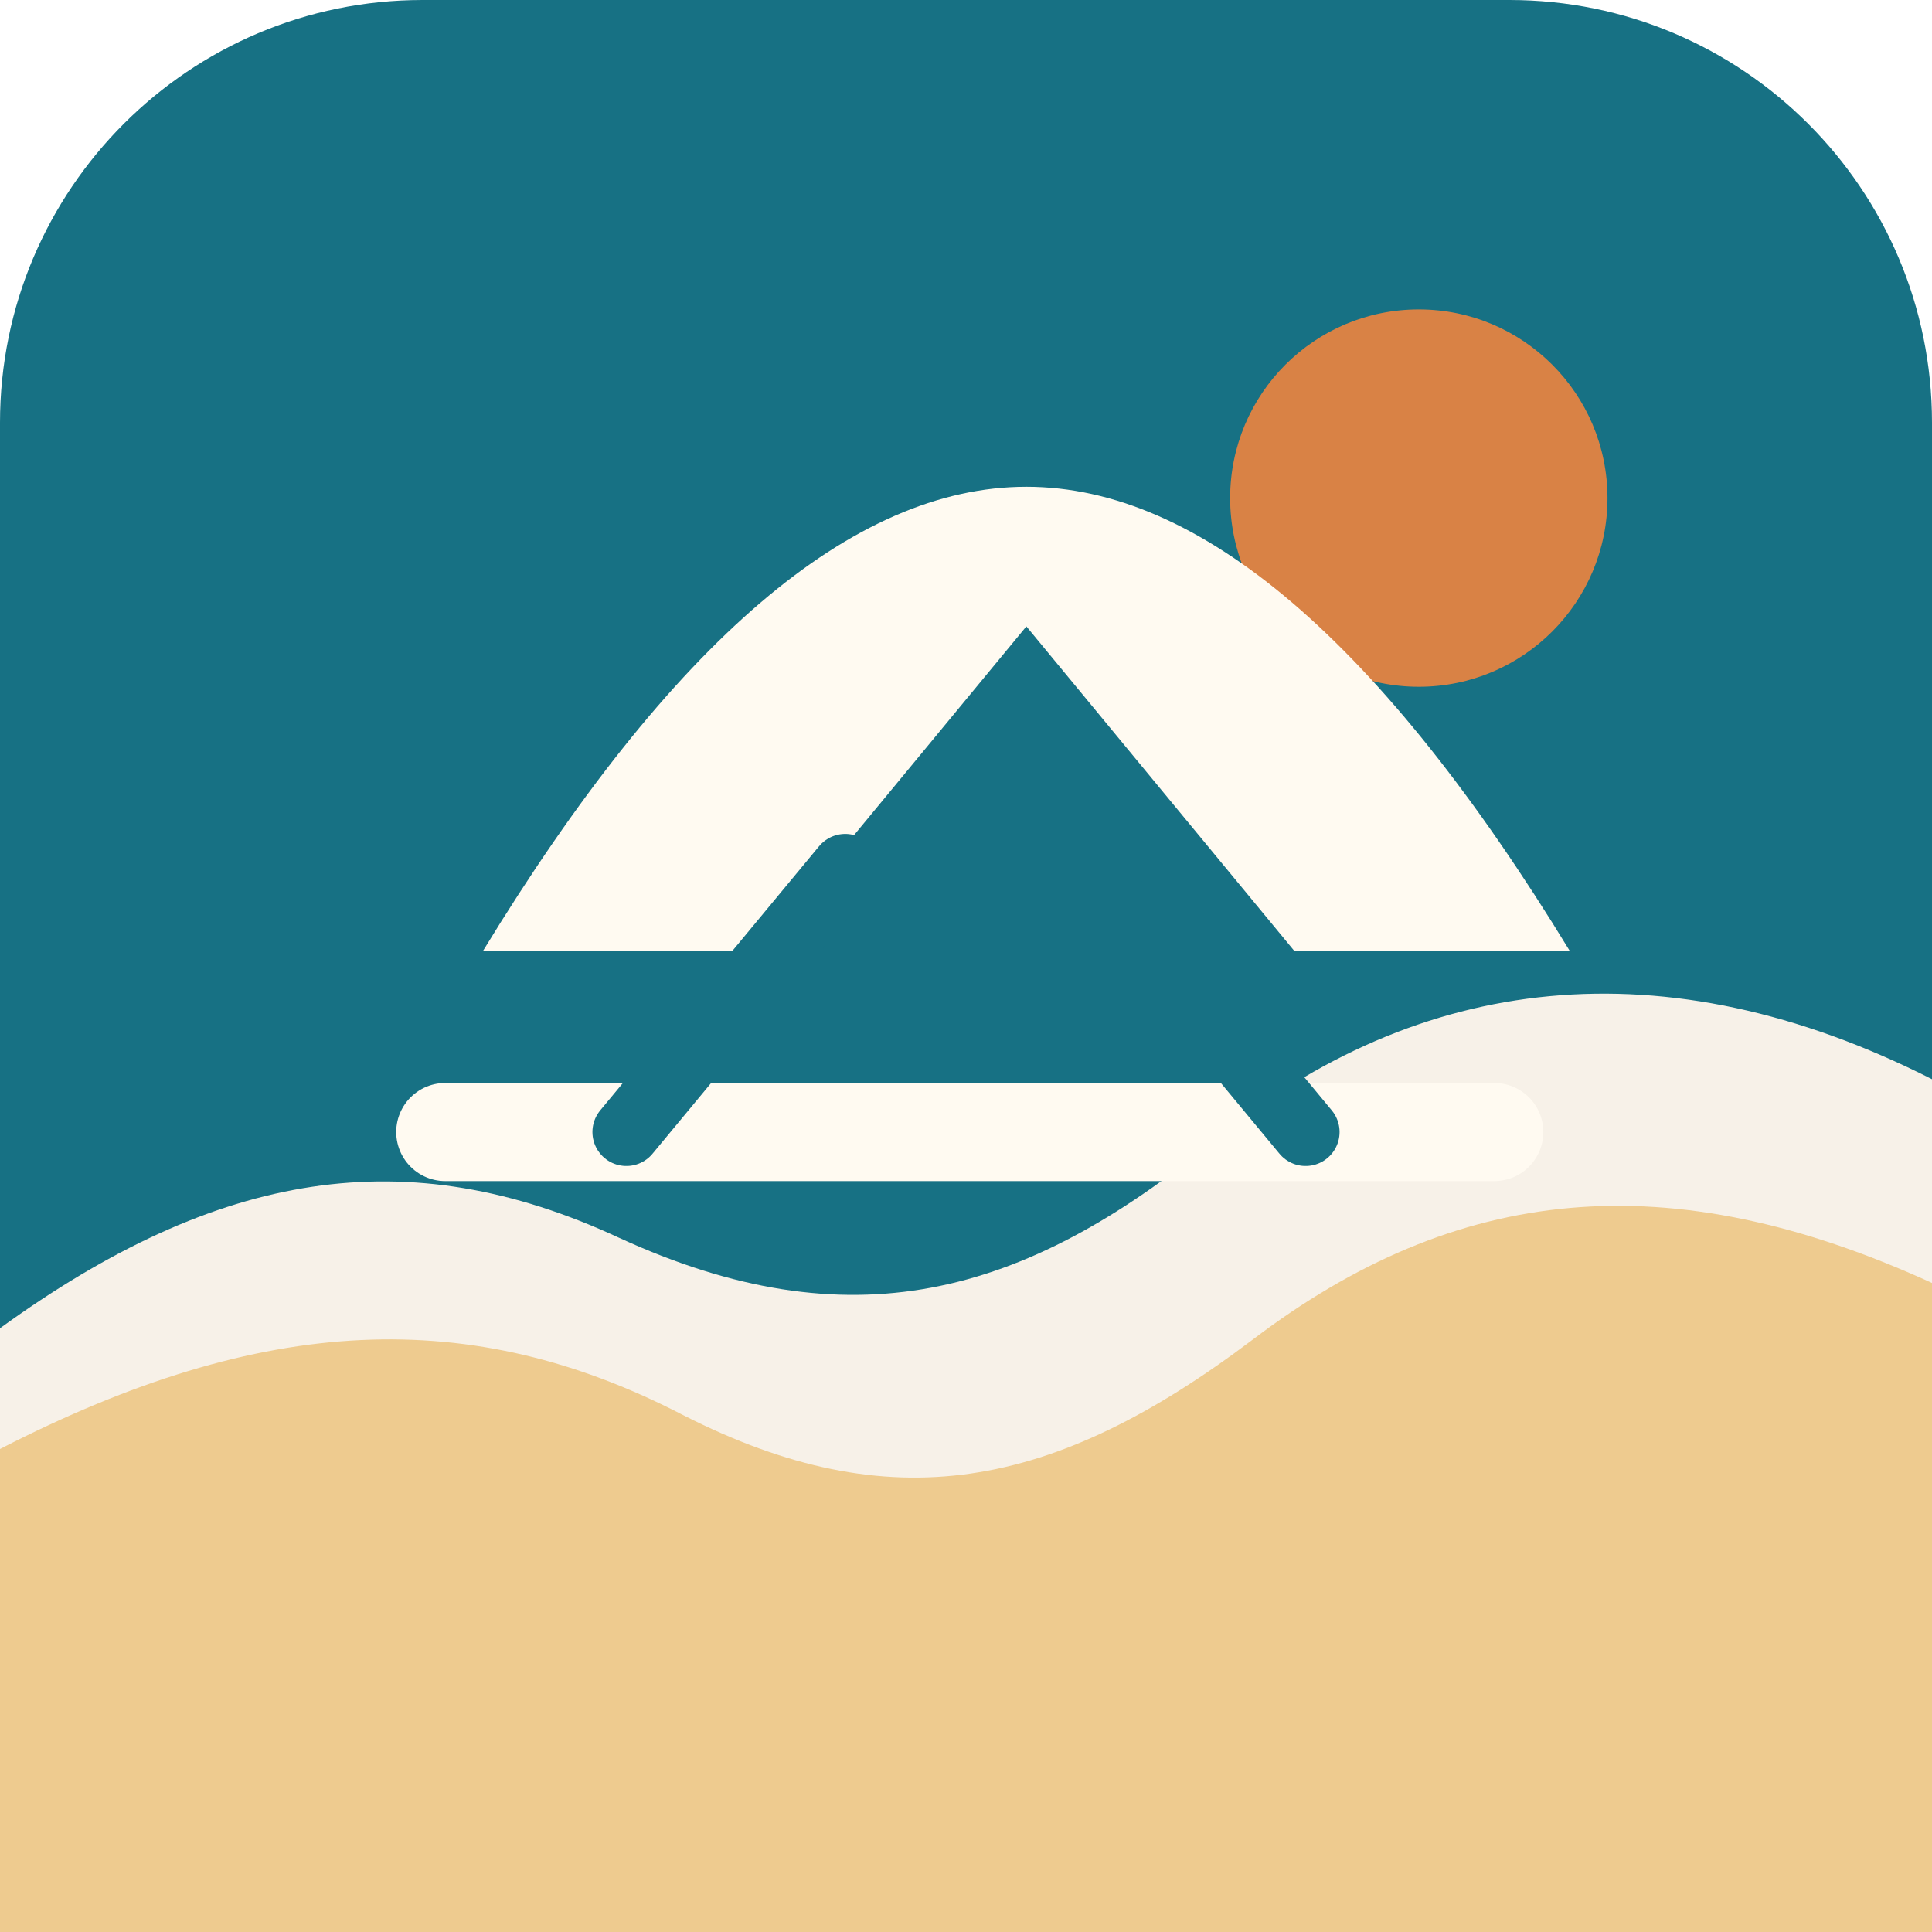
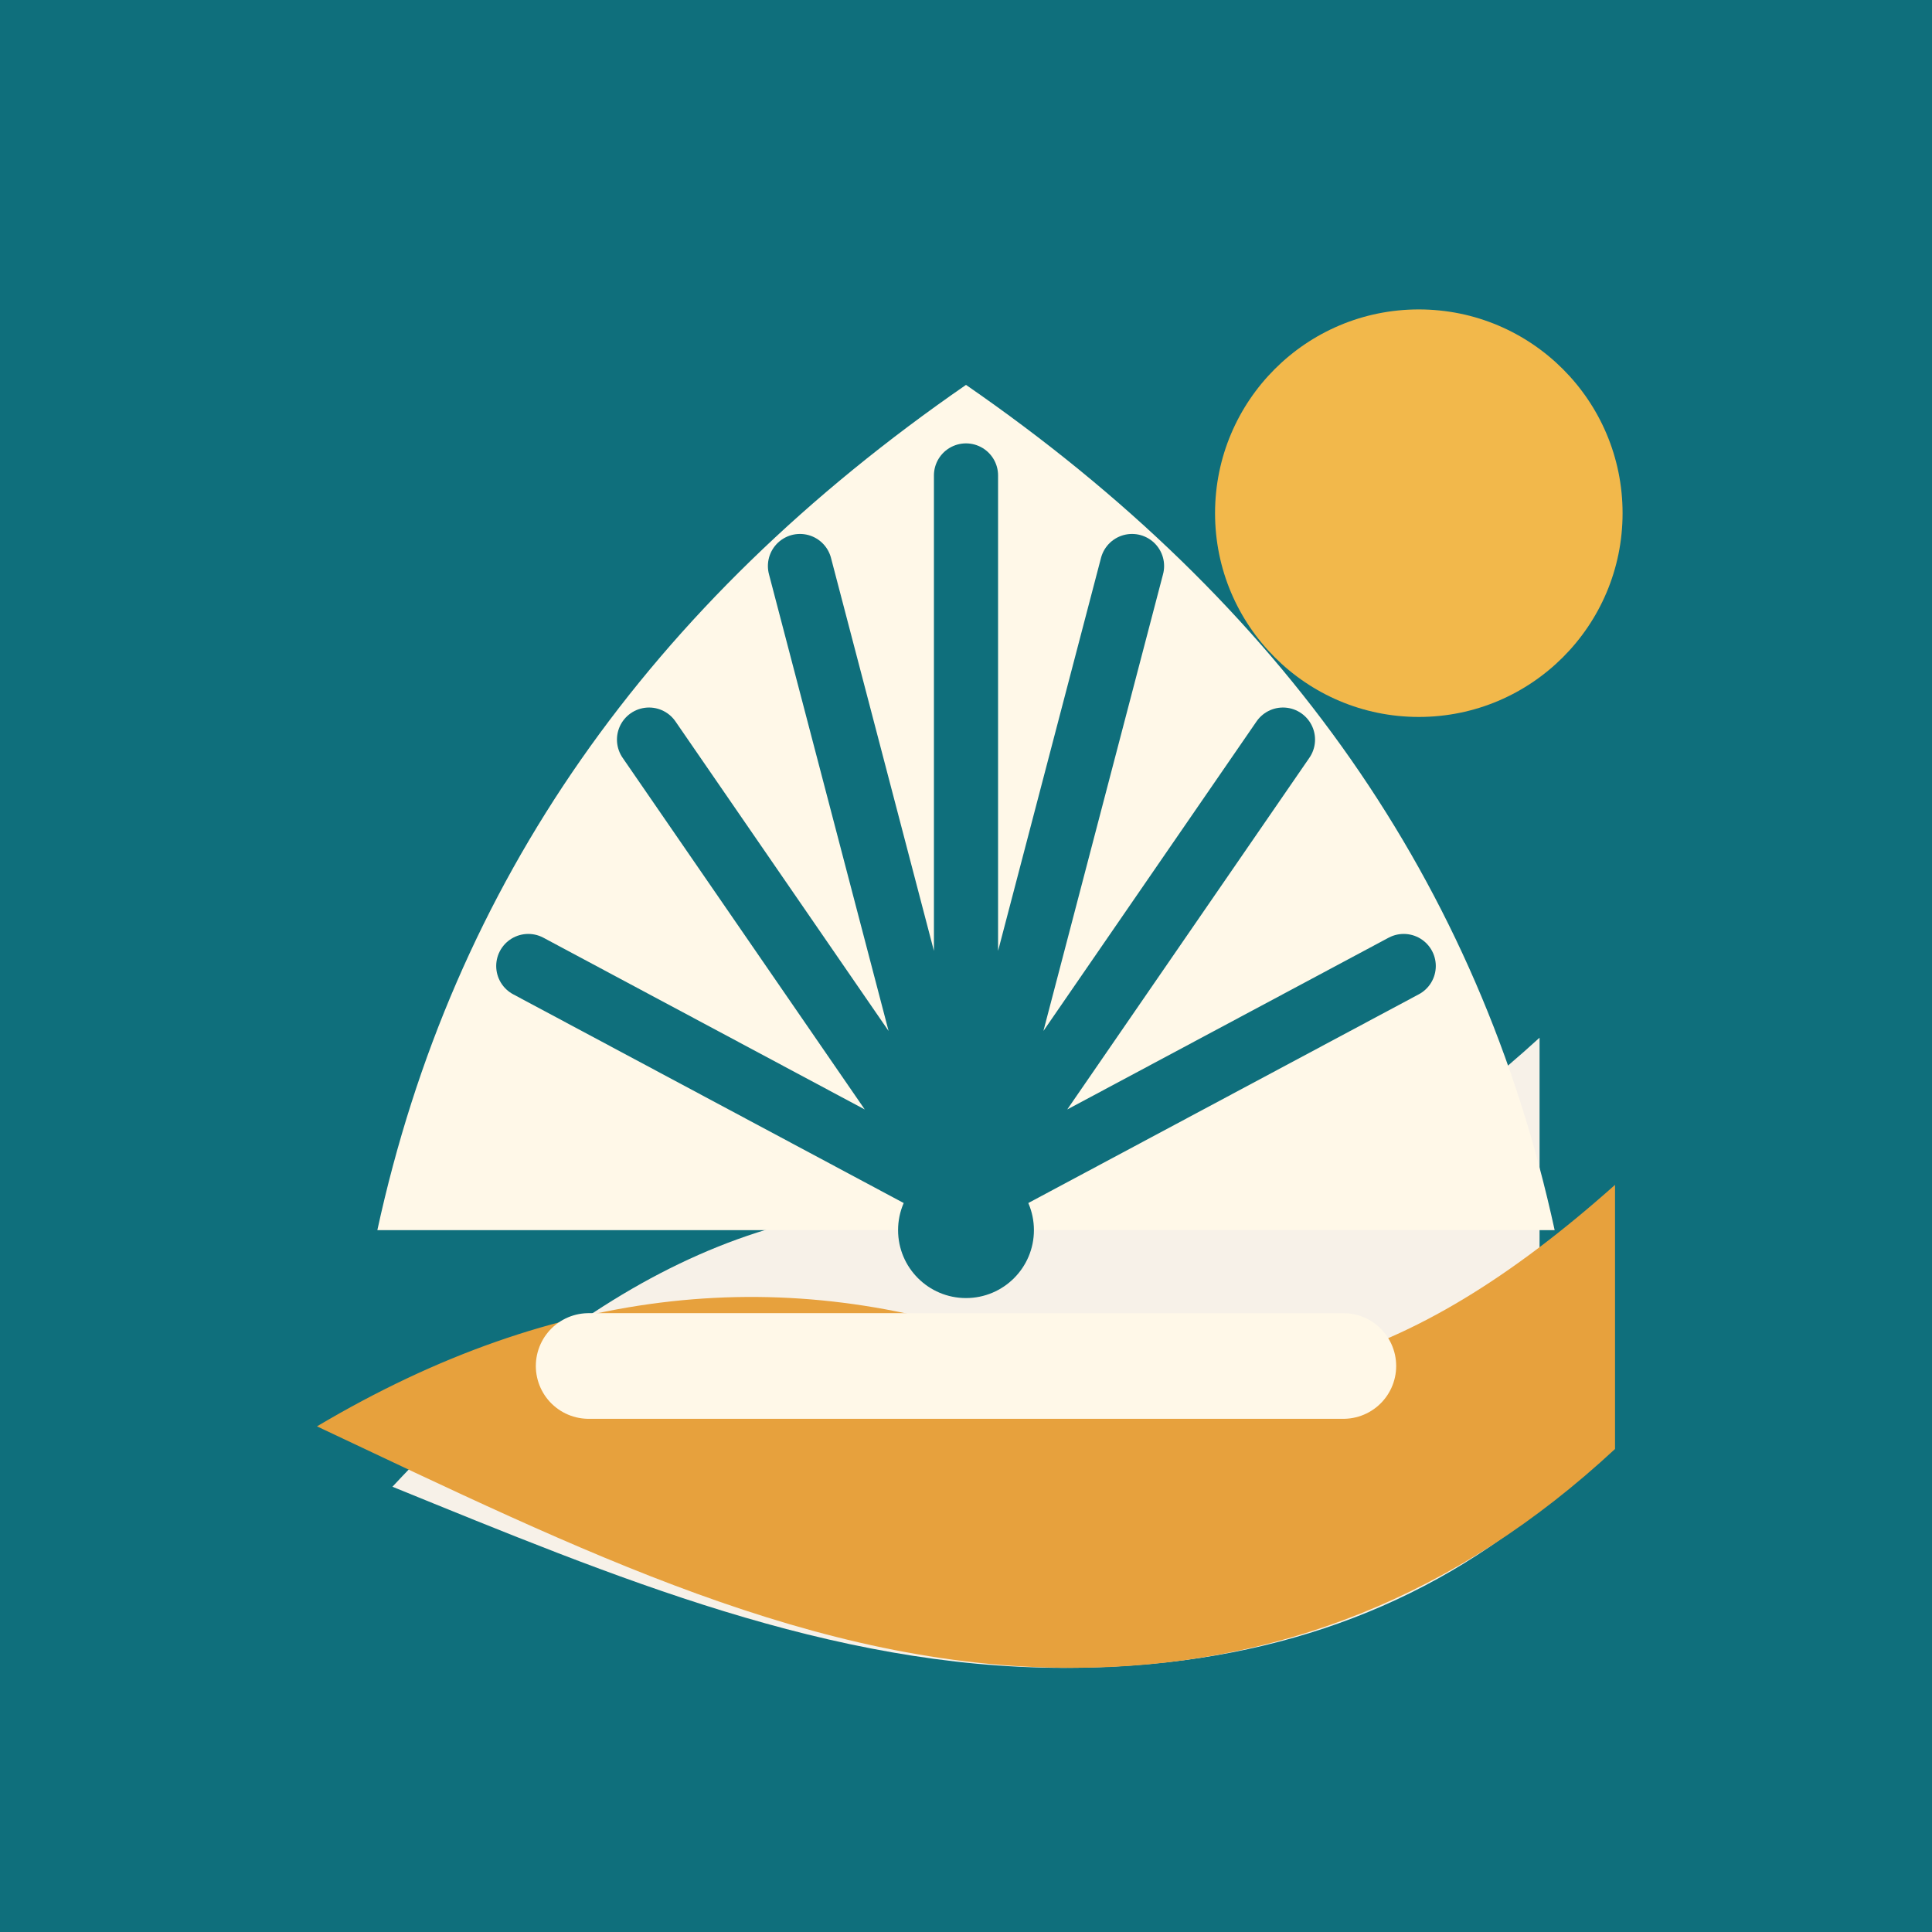
<svg xmlns="http://www.w3.org/2000/svg" viewBox="0 0 512 512">
-   <rect width="512" height="512" rx="112" fill="#177184" />
-   <path d="M0 352c58-42 108-50 164-24 61 28 107 16 158-26 54-44 119-52 190-16v226H0z" fill="#f7f1e8" />
-   <path d="M0 384c70-36 125-38 181-9 55 28 98 20 151-20 54-41 110-47 180-15v172H0z" fill="#eecb8f" />
-   <circle cx="376" cy="132" r="50" fill="#d98245" />
-   <path d="M128 252c50-82 98-123 144-123s94 41 144 123h-73l-71-86-71 86z" fill="#fffaf1" />
-   <path d="M118 300h278" stroke="#fffaf1" stroke-width="26" stroke-linecap="round" />
-   <path d="M166 300l58-70m122 70-58-70" stroke="#177184" stroke-width="18" stroke-linecap="round" />
+   <rect width="512" height="512" fill="#0f6f7c" />
+   <circle cx="376" cy="136" r="54" fill="#f2b84b" />
+   <path d="M104 394c54-58 108-82 164-72 55 9 94-5 140-47v125c-34 28-76 42-126 42-62 0-119-24-178-48z" fill="#f7f1e8" />
+   <path d="M84 378c64-38 125-43 184-22 58 21 105 7 160-42v70c-42 39-90 58-144 58-68 0-130-31-200-64z" fill="#e7a13d" />
+   <path d="M256 102c-84 58-136 132-156 224h312c-20-92-72-166-156-224z" fill="#fff8e8" />
+   <path d="M256 126v192M212 150l44 168M300 150l-44 168M172 196l84 122M340 196l-84 122M140 256l116 62M372 256l-116 62" stroke="#0f6f7c" stroke-width="17" stroke-linecap="round" />
+   <circle cx="256" cy="326" r="18" fill="#0f6f7c" />
+   <path d="M156 362h200" stroke="#fff8e8" stroke-width="28" stroke-linecap="round" />
</svg>
